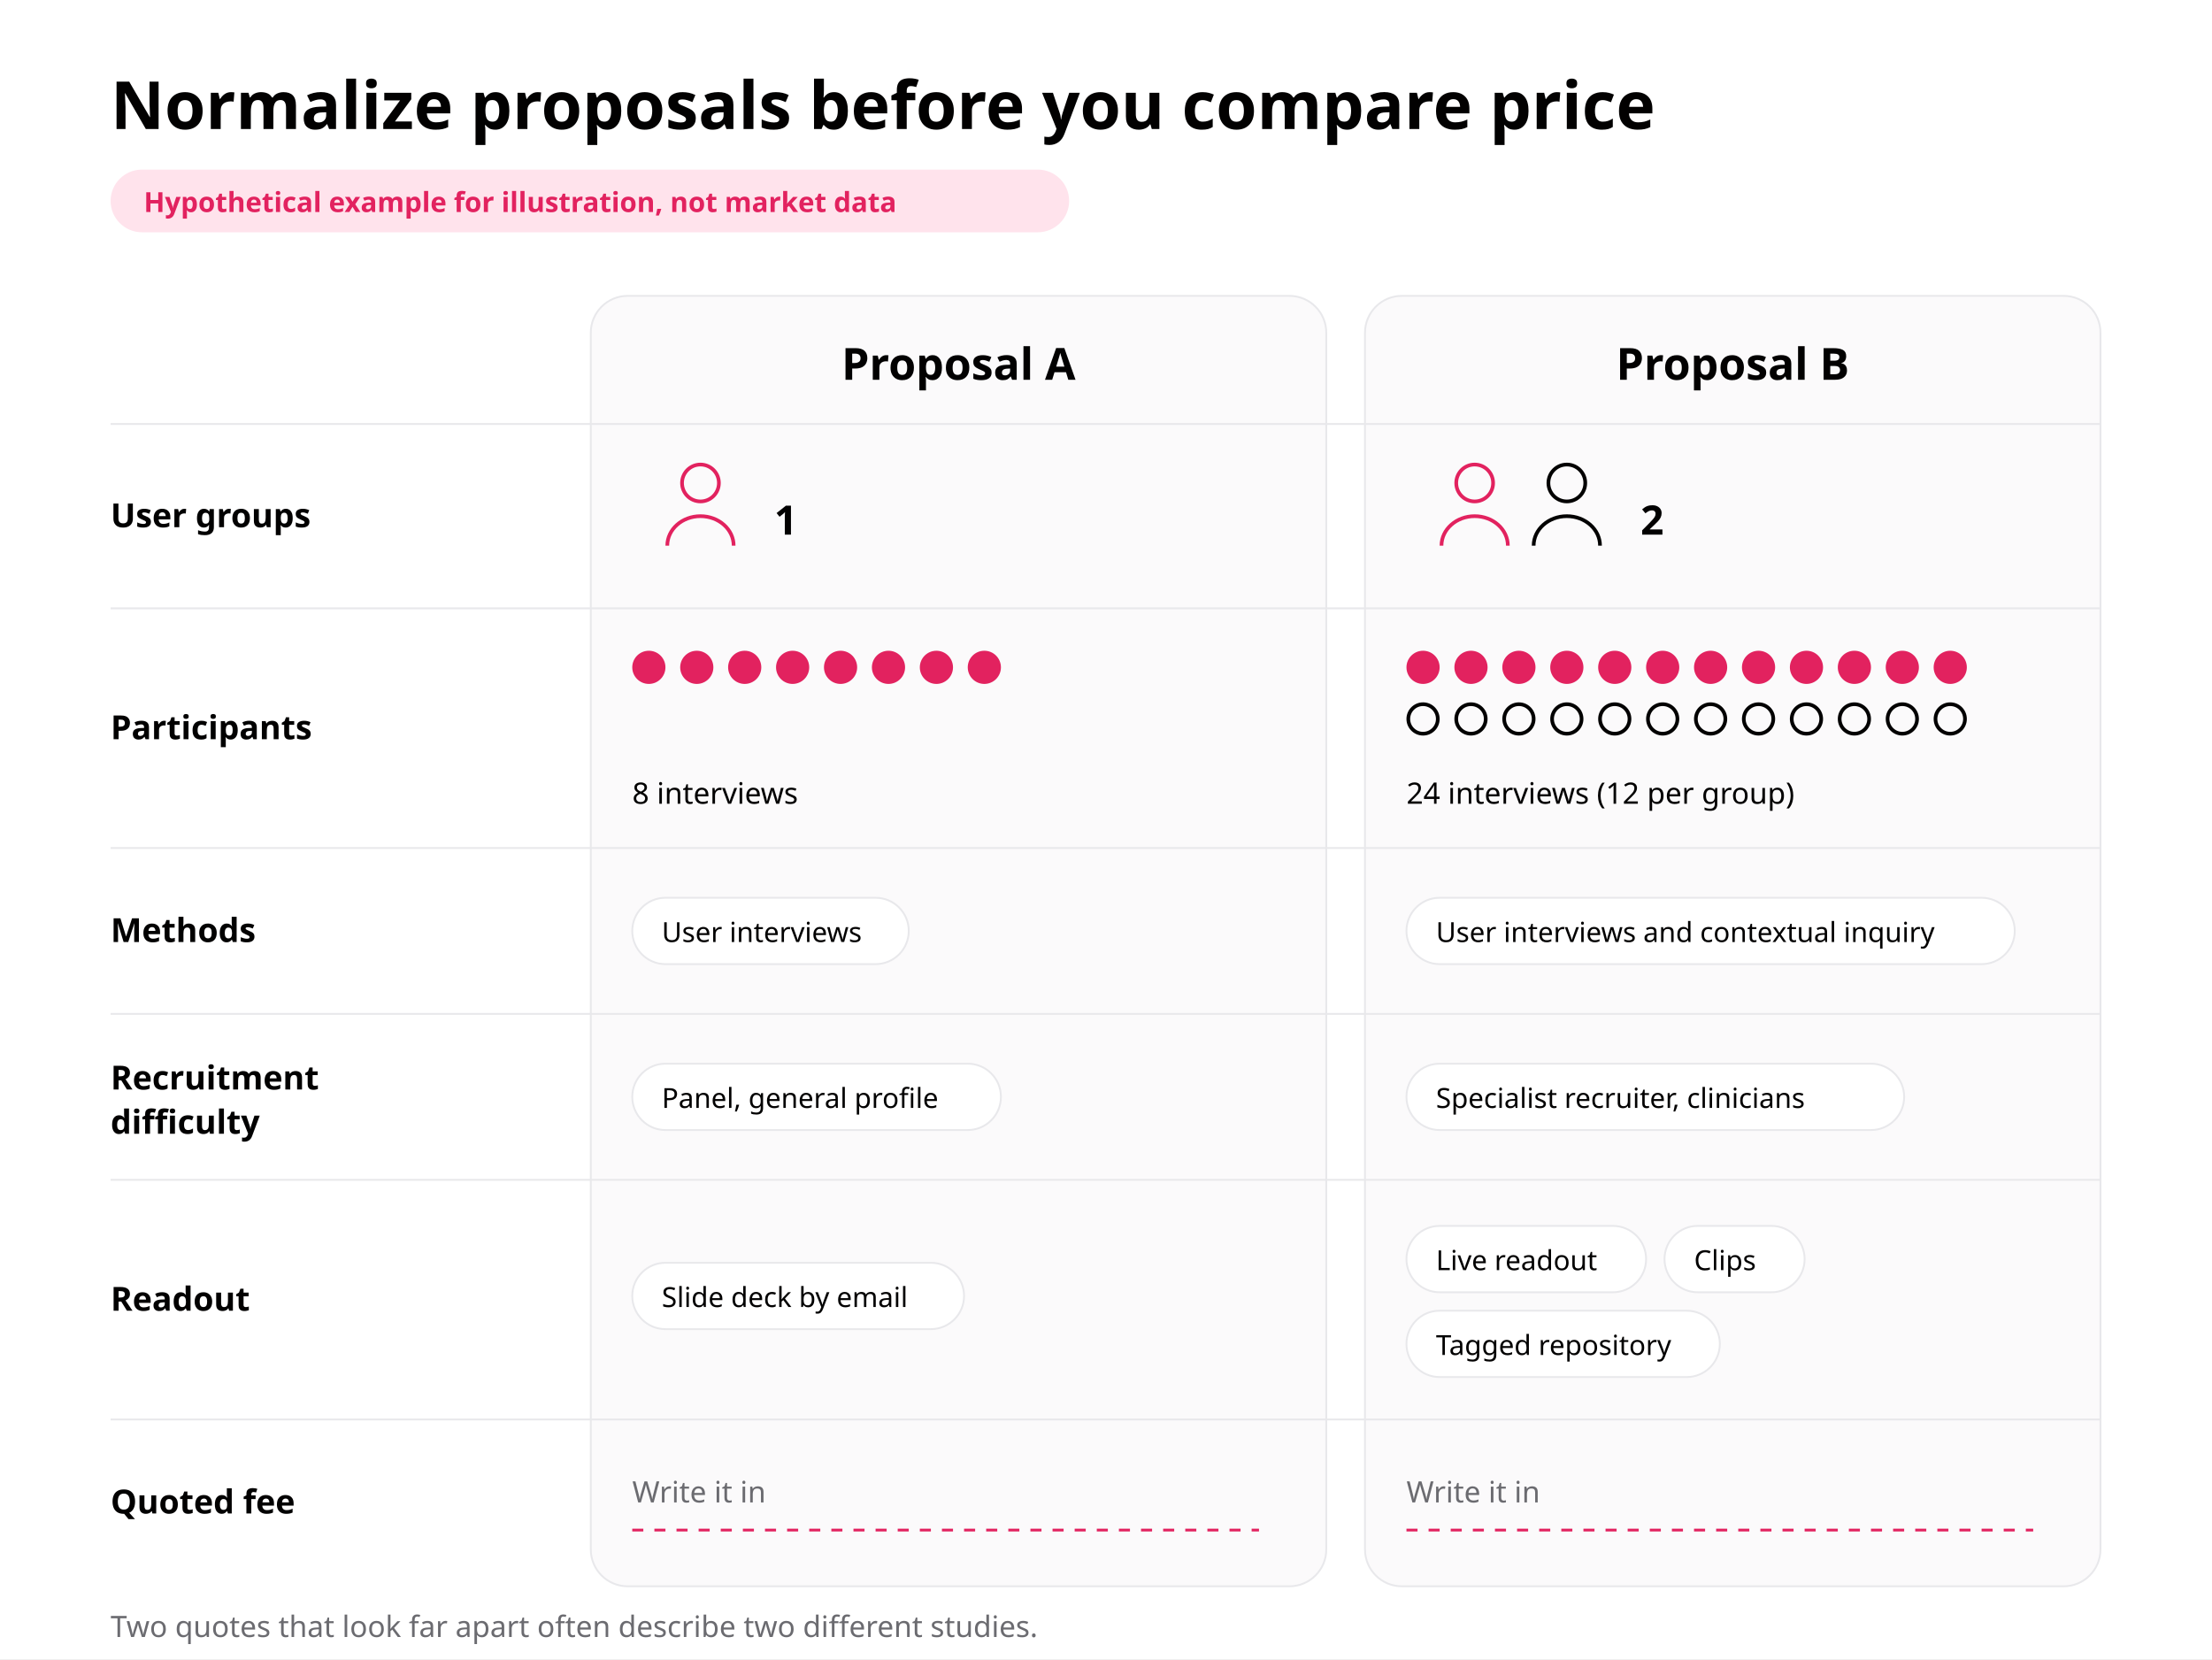
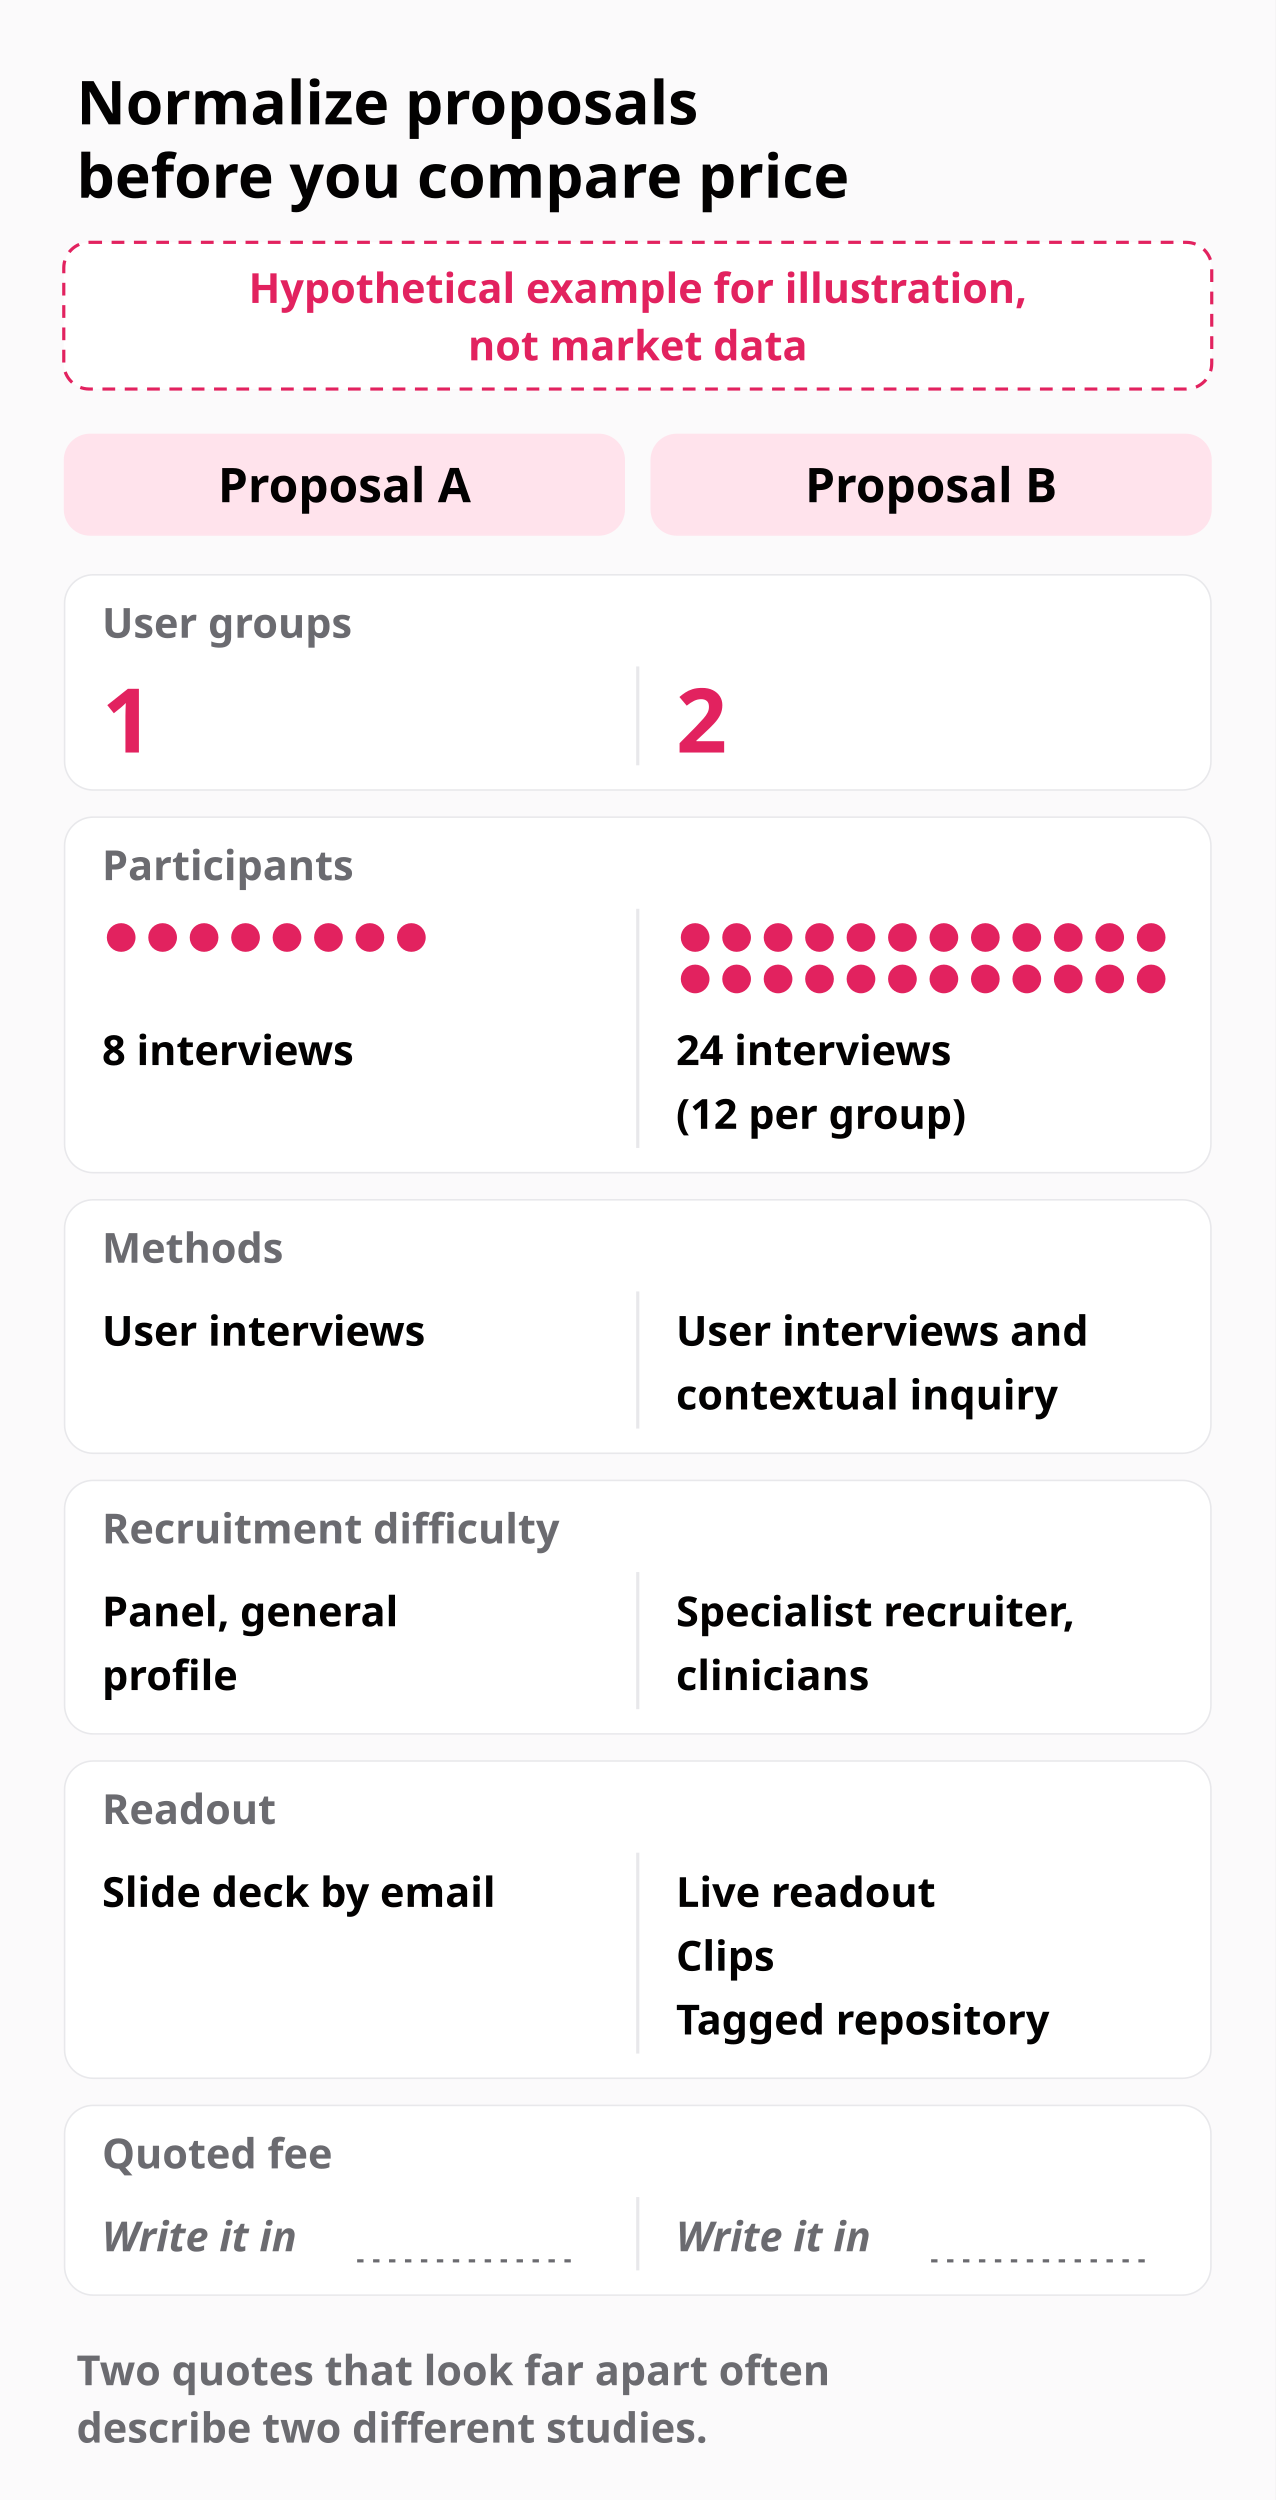
- <svg xmlns="http://www.w3.org/2000/svg" viewBox="0 0 1200 900" width="1200" height="900" font-family="Manrope, system-ui, sans-serif">
-   <rect width="1200" height="900" fill="#FFFFFF" />
-   <text x="60" y="70" font-size="36" font-weight="800" fill="#020101">Normalize proposals before you compare price</text>
-   <rect x="60" y="92" width="520" height="34" rx="17" fill="#FFE3EC" />
-   <text x="78" y="115" font-size="15" font-weight="700" fill="#E2225F">Hypothetical example for illustration, not market data</text>
-   <rect x="320.5" y="160.5" width="399" height="700" rx="20" fill="#FBFAFB" stroke="#E8E8EB" />
-   <rect x="740.5" y="160.5" width="399" height="700" rx="20" fill="#FBFAFB" stroke="#E8E8EB" />
-   <text x="520" y="206" font-size="24" font-weight="800" fill="#020101" text-anchor="middle">Proposal A</text>
-   <text x="940" y="206" font-size="24" font-weight="800" fill="#020101" text-anchor="middle">Proposal B</text>
-   <line x1="60" y1="230" x2="1140" y2="230" stroke="#E8E8EB" />
-   <text x="60" y="286.0" font-size="18" font-weight="800" fill="#020101">User groups</text>
-   <line x1="60" y1="330" x2="1140" y2="330" stroke="#E8E8EB" />
-   <text x="60" y="401.0" font-size="18" font-weight="800" fill="#020101">Participants</text>
-   <line x1="60" y1="460" x2="1140" y2="460" stroke="#E8E8EB" />
-   <text x="60" y="511.0" font-size="18" font-weight="800" fill="#020101">Methods</text>
-   <line x1="60" y1="550" x2="1140" y2="550" stroke="#E8E8EB" />
-   <text x="60" y="591.0" font-size="18" font-weight="800" fill="#020101">Recruitment</text>
-   <text x="60" y="615.0" font-size="18" font-weight="800" fill="#020101">difficulty</text>
-   <line x1="60" y1="640" x2="1140" y2="640" stroke="#E8E8EB" />
-   <text x="60" y="711.0" font-size="18" font-weight="800" fill="#020101">Readout</text>
-   <line x1="60" y1="770" x2="1140" y2="770" stroke="#E8E8EB" />
-   <text x="60" y="821.0" font-size="18" font-weight="800" fill="#020101">Quoted fee</text>
-   <circle cx="380" cy="262" r="10" fill="none" stroke="#E2225F" stroke-width="2" />
-   <path d="M362 296 a18 16 0 0 1 36 0" fill="none" stroke="#E2225F" stroke-width="2" />
-   <text x="420" y="290" font-size="22" font-weight="800" fill="#020101">1</text>
-   <circle cx="800" cy="262" r="10" fill="none" stroke="#E2225F" stroke-width="2" />
-   <path d="M782 296 a18 16 0 0 1 36 0" fill="none" stroke="#E2225F" stroke-width="2" />
-   <circle cx="850" cy="262" r="10" fill="none" stroke="#020101" stroke-width="2" />
-   <path d="M832 296 a18 16 0 0 1 36 0" fill="none" stroke="#020101" stroke-width="2" />
-   <text x="890" y="290" font-size="22" font-weight="800" fill="#020101">2</text>
-   <circle cx="352" cy="362" r="9" fill="#E2225F" />
-   <circle cx="378" cy="362" r="9" fill="#E2225F" />
-   <circle cx="404" cy="362" r="9" fill="#E2225F" />
-   <circle cx="430" cy="362" r="9" fill="#E2225F" />
-   <circle cx="456" cy="362" r="9" fill="#E2225F" />
-   <circle cx="482" cy="362" r="9" fill="#E2225F" />
-   <circle cx="508" cy="362" r="9" fill="#E2225F" />
-   <circle cx="534" cy="362" r="9" fill="#E2225F" />
-   <text x="343" y="436" font-size="16" fill="#020101">8 interviews</text>
-   <circle cx="772" cy="362" r="9" fill="#E2225F" />
-   <circle cx="798" cy="362" r="9" fill="#E2225F" />
-   <circle cx="824" cy="362" r="9" fill="#E2225F" />
-   <circle cx="850" cy="362" r="9" fill="#E2225F" />
-   <circle cx="876" cy="362" r="9" fill="#E2225F" />
-   <circle cx="902" cy="362" r="9" fill="#E2225F" />
-   <circle cx="928" cy="362" r="9" fill="#E2225F" />
-   <circle cx="954" cy="362" r="9" fill="#E2225F" />
-   <circle cx="980" cy="362" r="9" fill="#E2225F" />
-   <circle cx="1006" cy="362" r="9" fill="#E2225F" />
-   <circle cx="1032" cy="362" r="9" fill="#E2225F" />
-   <circle cx="1058" cy="362" r="9" fill="#E2225F" />
-   <circle cx="772" cy="390" r="8" fill="none" stroke="#020101" stroke-width="2" />
-   <circle cx="798" cy="390" r="8" fill="none" stroke="#020101" stroke-width="2" />
-   <circle cx="824" cy="390" r="8" fill="none" stroke="#020101" stroke-width="2" />
-   <circle cx="850" cy="390" r="8" fill="none" stroke="#020101" stroke-width="2" />
-   <circle cx="876" cy="390" r="8" fill="none" stroke="#020101" stroke-width="2" />
-   <circle cx="902" cy="390" r="8" fill="none" stroke="#020101" stroke-width="2" />
-   <circle cx="928" cy="390" r="8" fill="none" stroke="#020101" stroke-width="2" />
-   <circle cx="954" cy="390" r="8" fill="none" stroke="#020101" stroke-width="2" />
-   <circle cx="980" cy="390" r="8" fill="none" stroke="#020101" stroke-width="2" />
-   <circle cx="1006" cy="390" r="8" fill="none" stroke="#020101" stroke-width="2" />
-   <circle cx="1032" cy="390" r="8" fill="none" stroke="#020101" stroke-width="2" />
-   <circle cx="1058" cy="390" r="8" fill="none" stroke="#020101" stroke-width="2" />
-   <text x="763" y="436" font-size="16" fill="#020101">24 interviews (12 per group)</text>
-   <rect x="343" y="487" width="150" height="36" rx="18" fill="#FFFFFF" stroke="#E8E8EB" />
-   <text x="359" y="511" font-size="15" fill="#020101">User interviews</text>
-   <rect x="763" y="487" width="330" height="36" rx="18" fill="#FFFFFF" stroke="#E8E8EB" />
-   <text x="779" y="511" font-size="15" fill="#020101">User interviews and contextual inquiry</text>
-   <rect x="343" y="577" width="200" height="36" rx="18" fill="#FFFFFF" stroke="#E8E8EB" />
-   <text x="359" y="601" font-size="15" fill="#020101">Panel, general profile</text>
-   <rect x="763" y="577" width="270" height="36" rx="18" fill="#FFFFFF" stroke="#E8E8EB" />
-   <text x="779" y="601" font-size="15" fill="#020101">Specialist recruiter, clinicians</text>
-   <rect x="343" y="685" width="180" height="36" rx="18" fill="#FFFFFF" stroke="#E8E8EB" />
-   <text x="359" y="709" font-size="15" fill="#020101">Slide deck by email</text>
-   <rect x="763" y="665" width="130" height="36" rx="18" fill="#FFFFFF" stroke="#E8E8EB" />
-   <text x="779" y="689" font-size="15" fill="#020101">Live readout</text>
-   <rect x="903" y="665" width="76" height="36" rx="18" fill="#FFFFFF" stroke="#E8E8EB" />
-   <text x="919" y="689" font-size="15" fill="#020101">Clips</text>
-   <rect x="763" y="711" width="170" height="36" rx="18" fill="#FFFFFF" stroke="#E8E8EB" />
-   <text x="779" y="735" font-size="15" fill="#020101">Tagged repository</text>
-   <text x="343" y="815" font-size="16" fill="#6B6B70">Write it in</text>
-   <line x1="343" y1="830" x2="683" y2="830" stroke="#E2225F" stroke-width="1.5" stroke-dasharray="6 6" />
-   <text x="763" y="815" font-size="16" fill="#6B6B70">Write it in</text>
-   <line x1="763" y1="830" x2="1103" y2="830" stroke="#E2225F" stroke-width="1.5" stroke-dasharray="6 6" />
-   <text x="60" y="888" font-size="16" fill="#6B6B70">Two quotes that look far apart often describe two different studies.</text>
+ <svg xmlns="http://www.w3.org/2000/svg" viewBox="0 0 800 1568" width="800" height="1568" font-family="Manrope, system-ui, sans-serif">
+   <rect width="800" height="1568" fill="#FBFAFB" />
+   <text x="48" y="78" font-size="38" font-weight="800" fill="#020101">Normalize proposals</text>
+   <text x="48" y="124" font-size="38" font-weight="800" fill="#020101">before you compare price</text>
+   <rect x="40" y="152" width="720" height="92" rx="16" fill="#FFFFFF" stroke="#E2225F" stroke-width="2" stroke-dasharray="8 6" />
+   <text x="400" y="190" font-size="26" font-weight="700" fill="#E2225F" text-anchor="middle">Hypothetical example for illustration,</text>
+   <text x="400" y="226" font-size="26" font-weight="700" fill="#E2225F" text-anchor="middle">not market data</text>
+   <rect x="40.5" y="272.5" width="351" height="63" rx="16" fill="#FFE3EC" stroke="#FFE3EC" />
+   <rect x="408.5" y="272.5" width="351" height="63" rx="16" fill="#FFE3EC" stroke="#FFE3EC" />
+   <text x="216" y="315" font-size="30" font-weight="800" fill="#020101" text-anchor="middle">Proposal A</text>
+   <text x="584" y="315" font-size="30" font-weight="800" fill="#020101" text-anchor="middle">Proposal B</text>
+   <rect x="40.5" y="360.5" width="719" height="135" rx="18" fill="#FFFFFF" stroke="#E8E8EB" />
+   <text x="64" y="400" font-size="26" font-weight="800" fill="#6B6B70">User groups</text>
+   <path d="M400 418 V480" stroke="#E8E8EB" stroke-width="2" />
+   <text x="64" y="472" font-size="56" font-weight="800" fill="#E2225F">1</text>
+   <text x="424" y="472" font-size="56" font-weight="800" fill="#E2225F">2</text>
+   <rect x="40.5" y="512.5" width="719" height="223" rx="18" fill="#FFFFFF" stroke="#E8E8EB" />
+   <text x="64" y="552" font-size="26" font-weight="800" fill="#6B6B70">Participants</text>
+   <path d="M400 570 V720" stroke="#E8E8EB" stroke-width="2" />
+   <circle cx="76" cy="588" r="9" fill="#E2225F" />
+   <circle cx="102" cy="588" r="9" fill="#E2225F" />
+   <circle cx="128" cy="588" r="9" fill="#E2225F" />
+   <circle cx="154" cy="588" r="9" fill="#E2225F" />
+   <circle cx="180" cy="588" r="9" fill="#E2225F" />
+   <circle cx="206" cy="588" r="9" fill="#E2225F" />
+   <circle cx="232" cy="588" r="9" fill="#E2225F" />
+   <circle cx="258" cy="588" r="9" fill="#E2225F" />
+   <text x="64" y="668" font-size="26" font-weight="700" fill="#020101">8 interviews</text>
+   <circle cx="436" cy="588" r="9" fill="#E2225F" />
+   <circle cx="462" cy="588" r="9" fill="#E2225F" />
+   <circle cx="488" cy="588" r="9" fill="#E2225F" />
+   <circle cx="514" cy="588" r="9" fill="#E2225F" />
+   <circle cx="540" cy="588" r="9" fill="#E2225F" />
+   <circle cx="566" cy="588" r="9" fill="#E2225F" />
+   <circle cx="592" cy="588" r="9" fill="#E2225F" />
+   <circle cx="618" cy="588" r="9" fill="#E2225F" />
+   <circle cx="644" cy="588" r="9" fill="#E2225F" />
+   <circle cx="670" cy="588" r="9" fill="#E2225F" />
+   <circle cx="696" cy="588" r="9" fill="#E2225F" />
+   <circle cx="722" cy="588" r="9" fill="#E2225F" />
+   <circle cx="436" cy="614" r="9" fill="#E2225F" />
+   <circle cx="462" cy="614" r="9" fill="#E2225F" />
+   <circle cx="488" cy="614" r="9" fill="#E2225F" />
+   <circle cx="514" cy="614" r="9" fill="#E2225F" />
+   <circle cx="540" cy="614" r="9" fill="#E2225F" />
+   <circle cx="566" cy="614" r="9" fill="#E2225F" />
+   <circle cx="592" cy="614" r="9" fill="#E2225F" />
+   <circle cx="618" cy="614" r="9" fill="#E2225F" />
+   <circle cx="644" cy="614" r="9" fill="#E2225F" />
+   <circle cx="670" cy="614" r="9" fill="#E2225F" />
+   <circle cx="696" cy="614" r="9" fill="#E2225F" />
+   <circle cx="722" cy="614" r="9" fill="#E2225F" />
+   <text x="424" y="668" font-size="26" font-weight="700" fill="#020101">24 interviews</text>
+   <text x="424" y="708" font-size="26" font-weight="600" fill="#020101">(12 per group)</text>
+   <rect x="40.5" y="752.5" width="719" height="159" rx="18" fill="#FFFFFF" stroke="#E8E8EB" />
+   <text x="64" y="792" font-size="26" font-weight="800" fill="#6B6B70">Methods</text>
+   <path d="M400 810 V896" stroke="#E8E8EB" stroke-width="2" />
+   <text x="64" y="844" font-size="26" font-weight="700" fill="#020101">User interviews</text>
+   <text x="424" y="844" font-size="26" font-weight="700" fill="#020101">User interviews and</text>
+   <text x="424" y="884" font-size="26" font-weight="600" fill="#020101">contextual inquiry</text>
+   <rect x="40.5" y="928.5" width="719" height="159" rx="18" fill="#FFFFFF" stroke="#E8E8EB" />
+   <text x="64" y="968" font-size="26" font-weight="800" fill="#6B6B70">Recruitment difficulty</text>
+   <path d="M400 986 V1072" stroke="#E8E8EB" stroke-width="2" />
+   <text x="64" y="1020" font-size="26" font-weight="700" fill="#020101">Panel, general</text>
+   <text x="64" y="1060" font-size="26" font-weight="600" fill="#020101">profile</text>
+   <text x="424" y="1020" font-size="26" font-weight="700" fill="#020101">Specialist recruiter,</text>
+   <text x="424" y="1060" font-size="26" font-weight="600" fill="#020101">clinicians</text>
+   <rect x="40.5" y="1104.5" width="719" height="199" rx="18" fill="#FFFFFF" stroke="#E8E8EB" />
+   <text x="64" y="1144" font-size="26" font-weight="800" fill="#6B6B70">Readout</text>
+   <path d="M400 1162 V1288" stroke="#E8E8EB" stroke-width="2" />
+   <text x="64" y="1196" font-size="26" font-weight="700" fill="#020101">Slide deck by email</text>
+   <text x="424" y="1196" font-size="26" font-weight="700" fill="#020101">Live readout</text>
+   <text x="424" y="1236" font-size="26" font-weight="600" fill="#020101">Clips</text>
+   <text x="424" y="1276" font-size="26" font-weight="600" fill="#020101">Tagged repository</text>
+   <rect x="40.5" y="1320.5" width="719" height="119" rx="18" fill="#FFFFFF" stroke="#E8E8EB" />
+   <text x="64" y="1360" font-size="26" font-weight="800" fill="#6B6B70">Quoted fee</text>
+   <path d="M400 1378 V1424" stroke="#E8E8EB" stroke-width="2" />
+   <text x="64" y="1412" font-size="26" font-weight="600" fill="#6B6B70" font-style="italic">Write it in</text>
+   <path d="M224 1418 H364" stroke="#6B6B70" stroke-width="2" stroke-dasharray="4 6" />
+   <text x="424" y="1412" font-size="26" font-weight="600" fill="#6B6B70" font-style="italic">Write it in</text>
+   <path d="M584 1418 H724" stroke="#6B6B70" stroke-width="2" stroke-dasharray="4 6" />
+   <text x="48" y="1496" font-size="26" font-weight="600" fill="#6B6B70">Two quotes that look far apart often</text>
+   <text x="48" y="1532" font-size="26" font-weight="600" fill="#6B6B70">describe two different studies.</text>
</svg>
